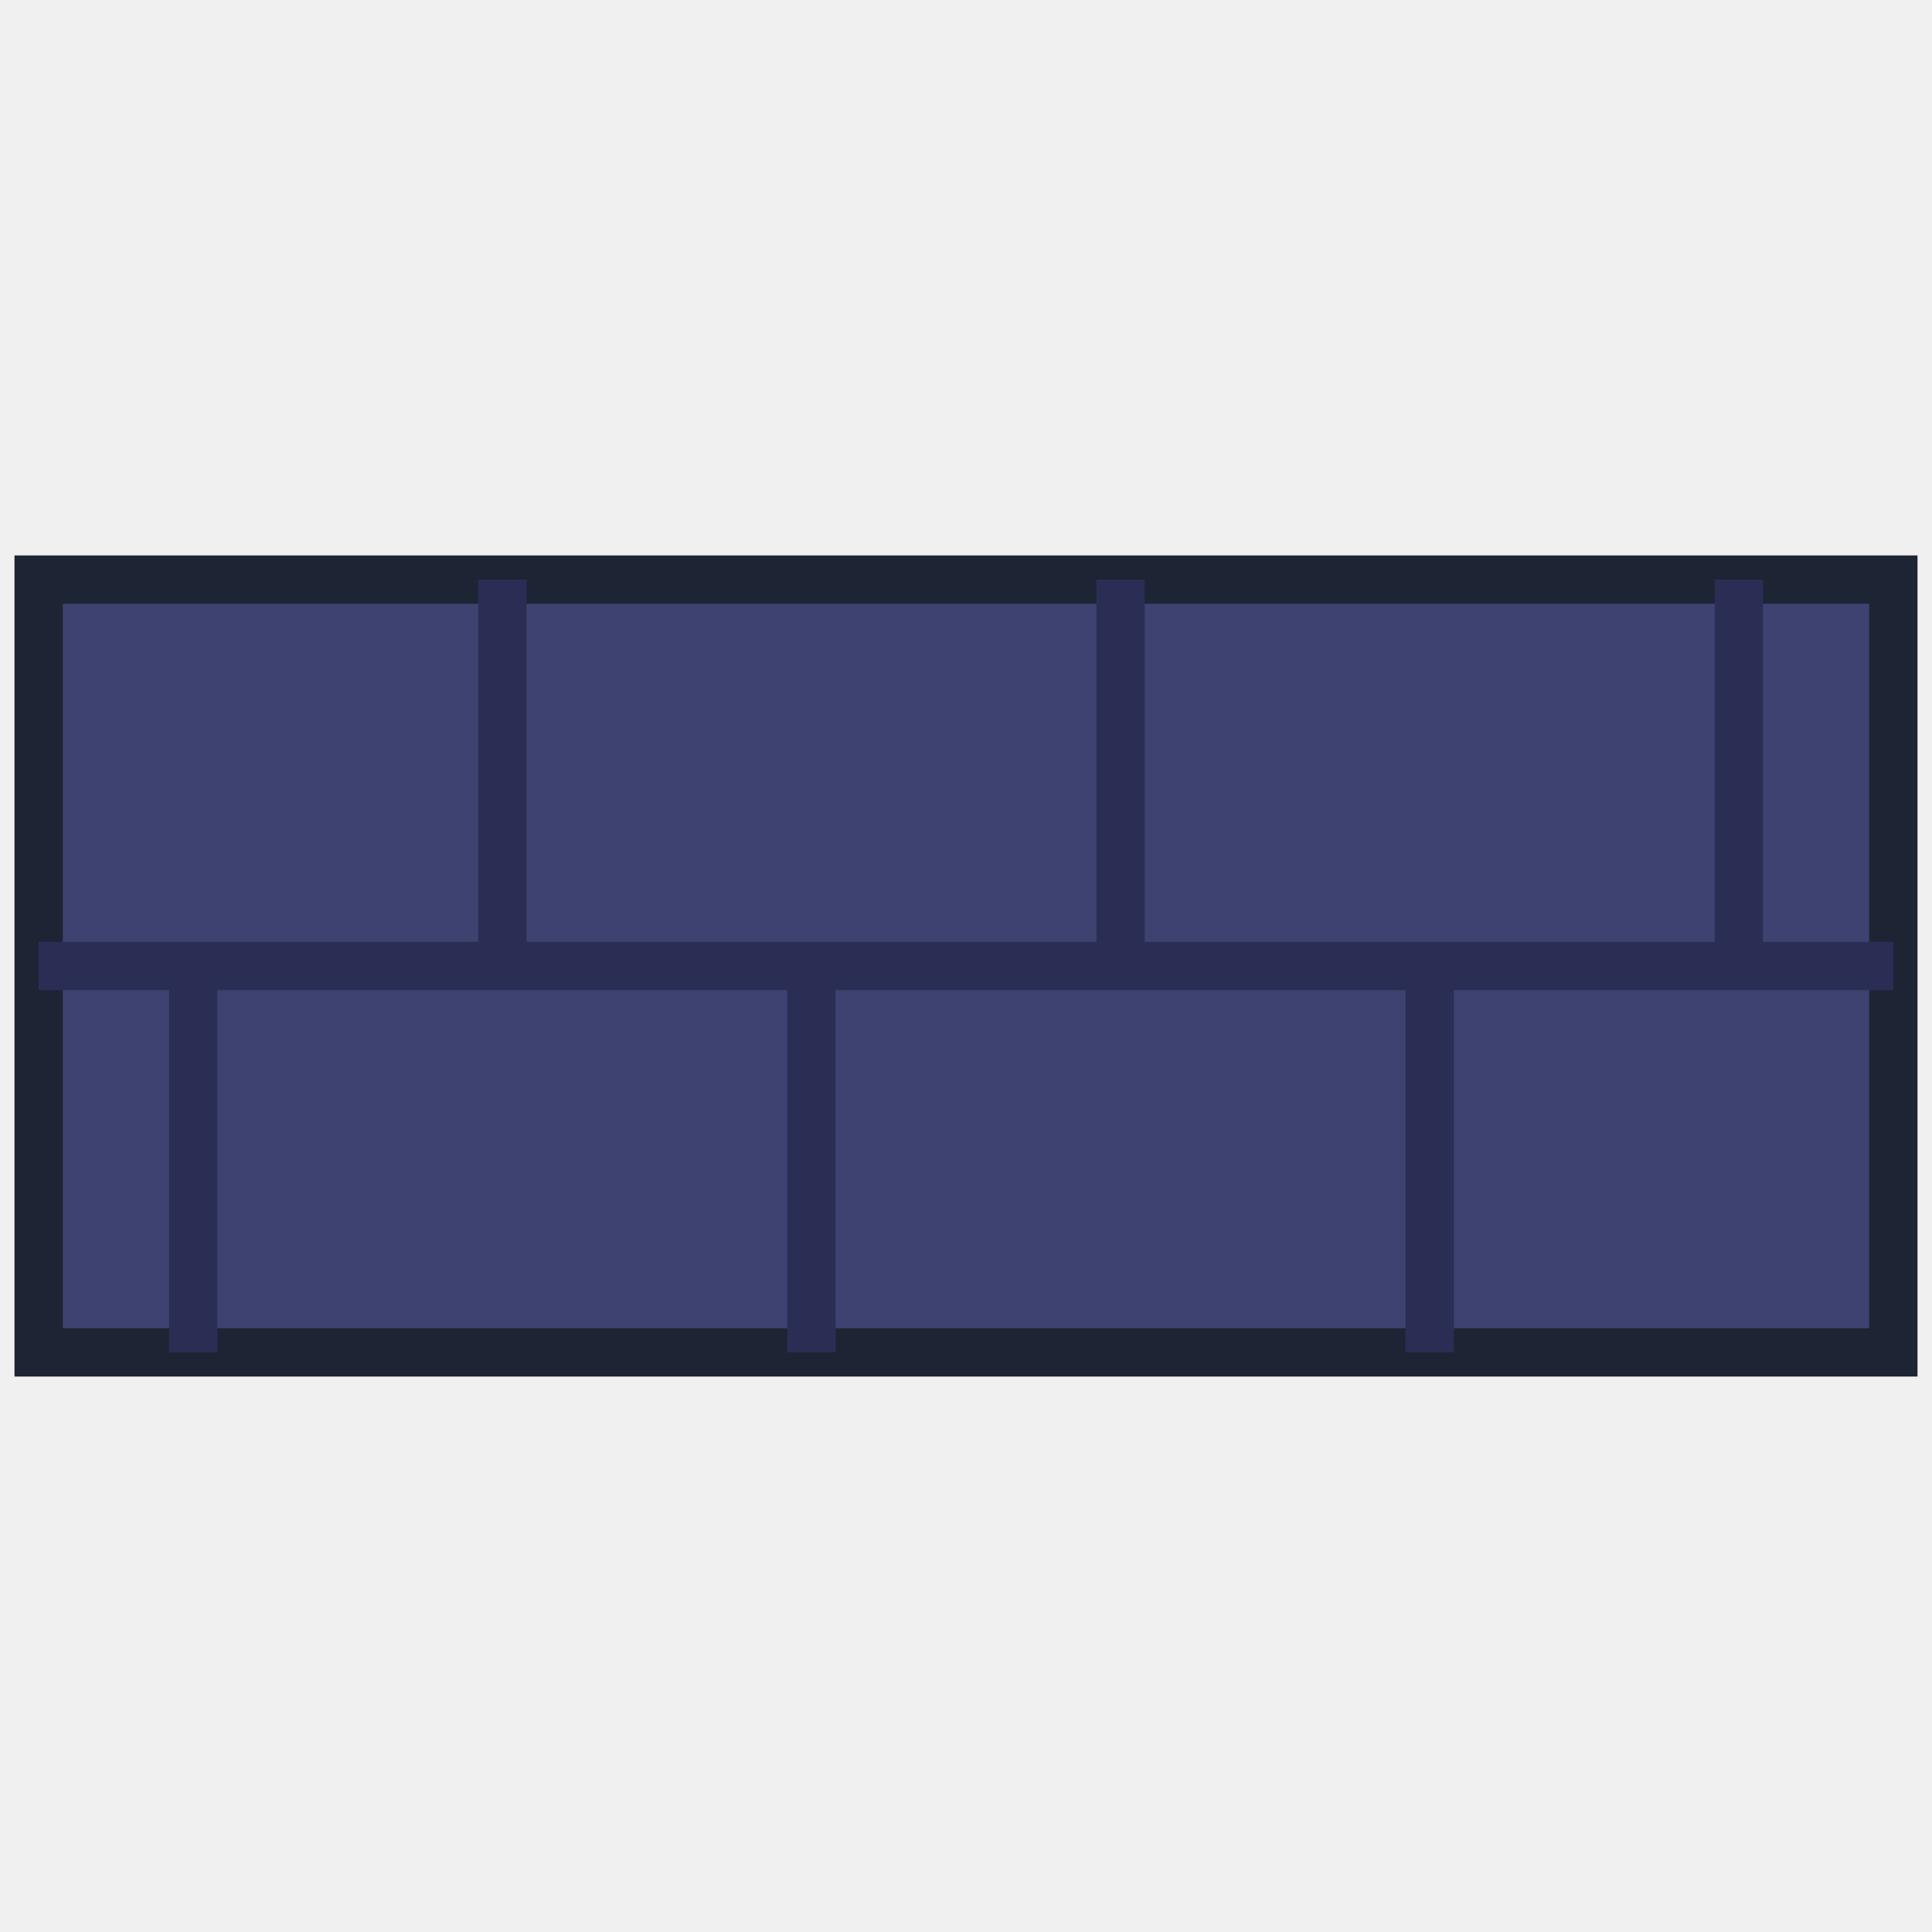
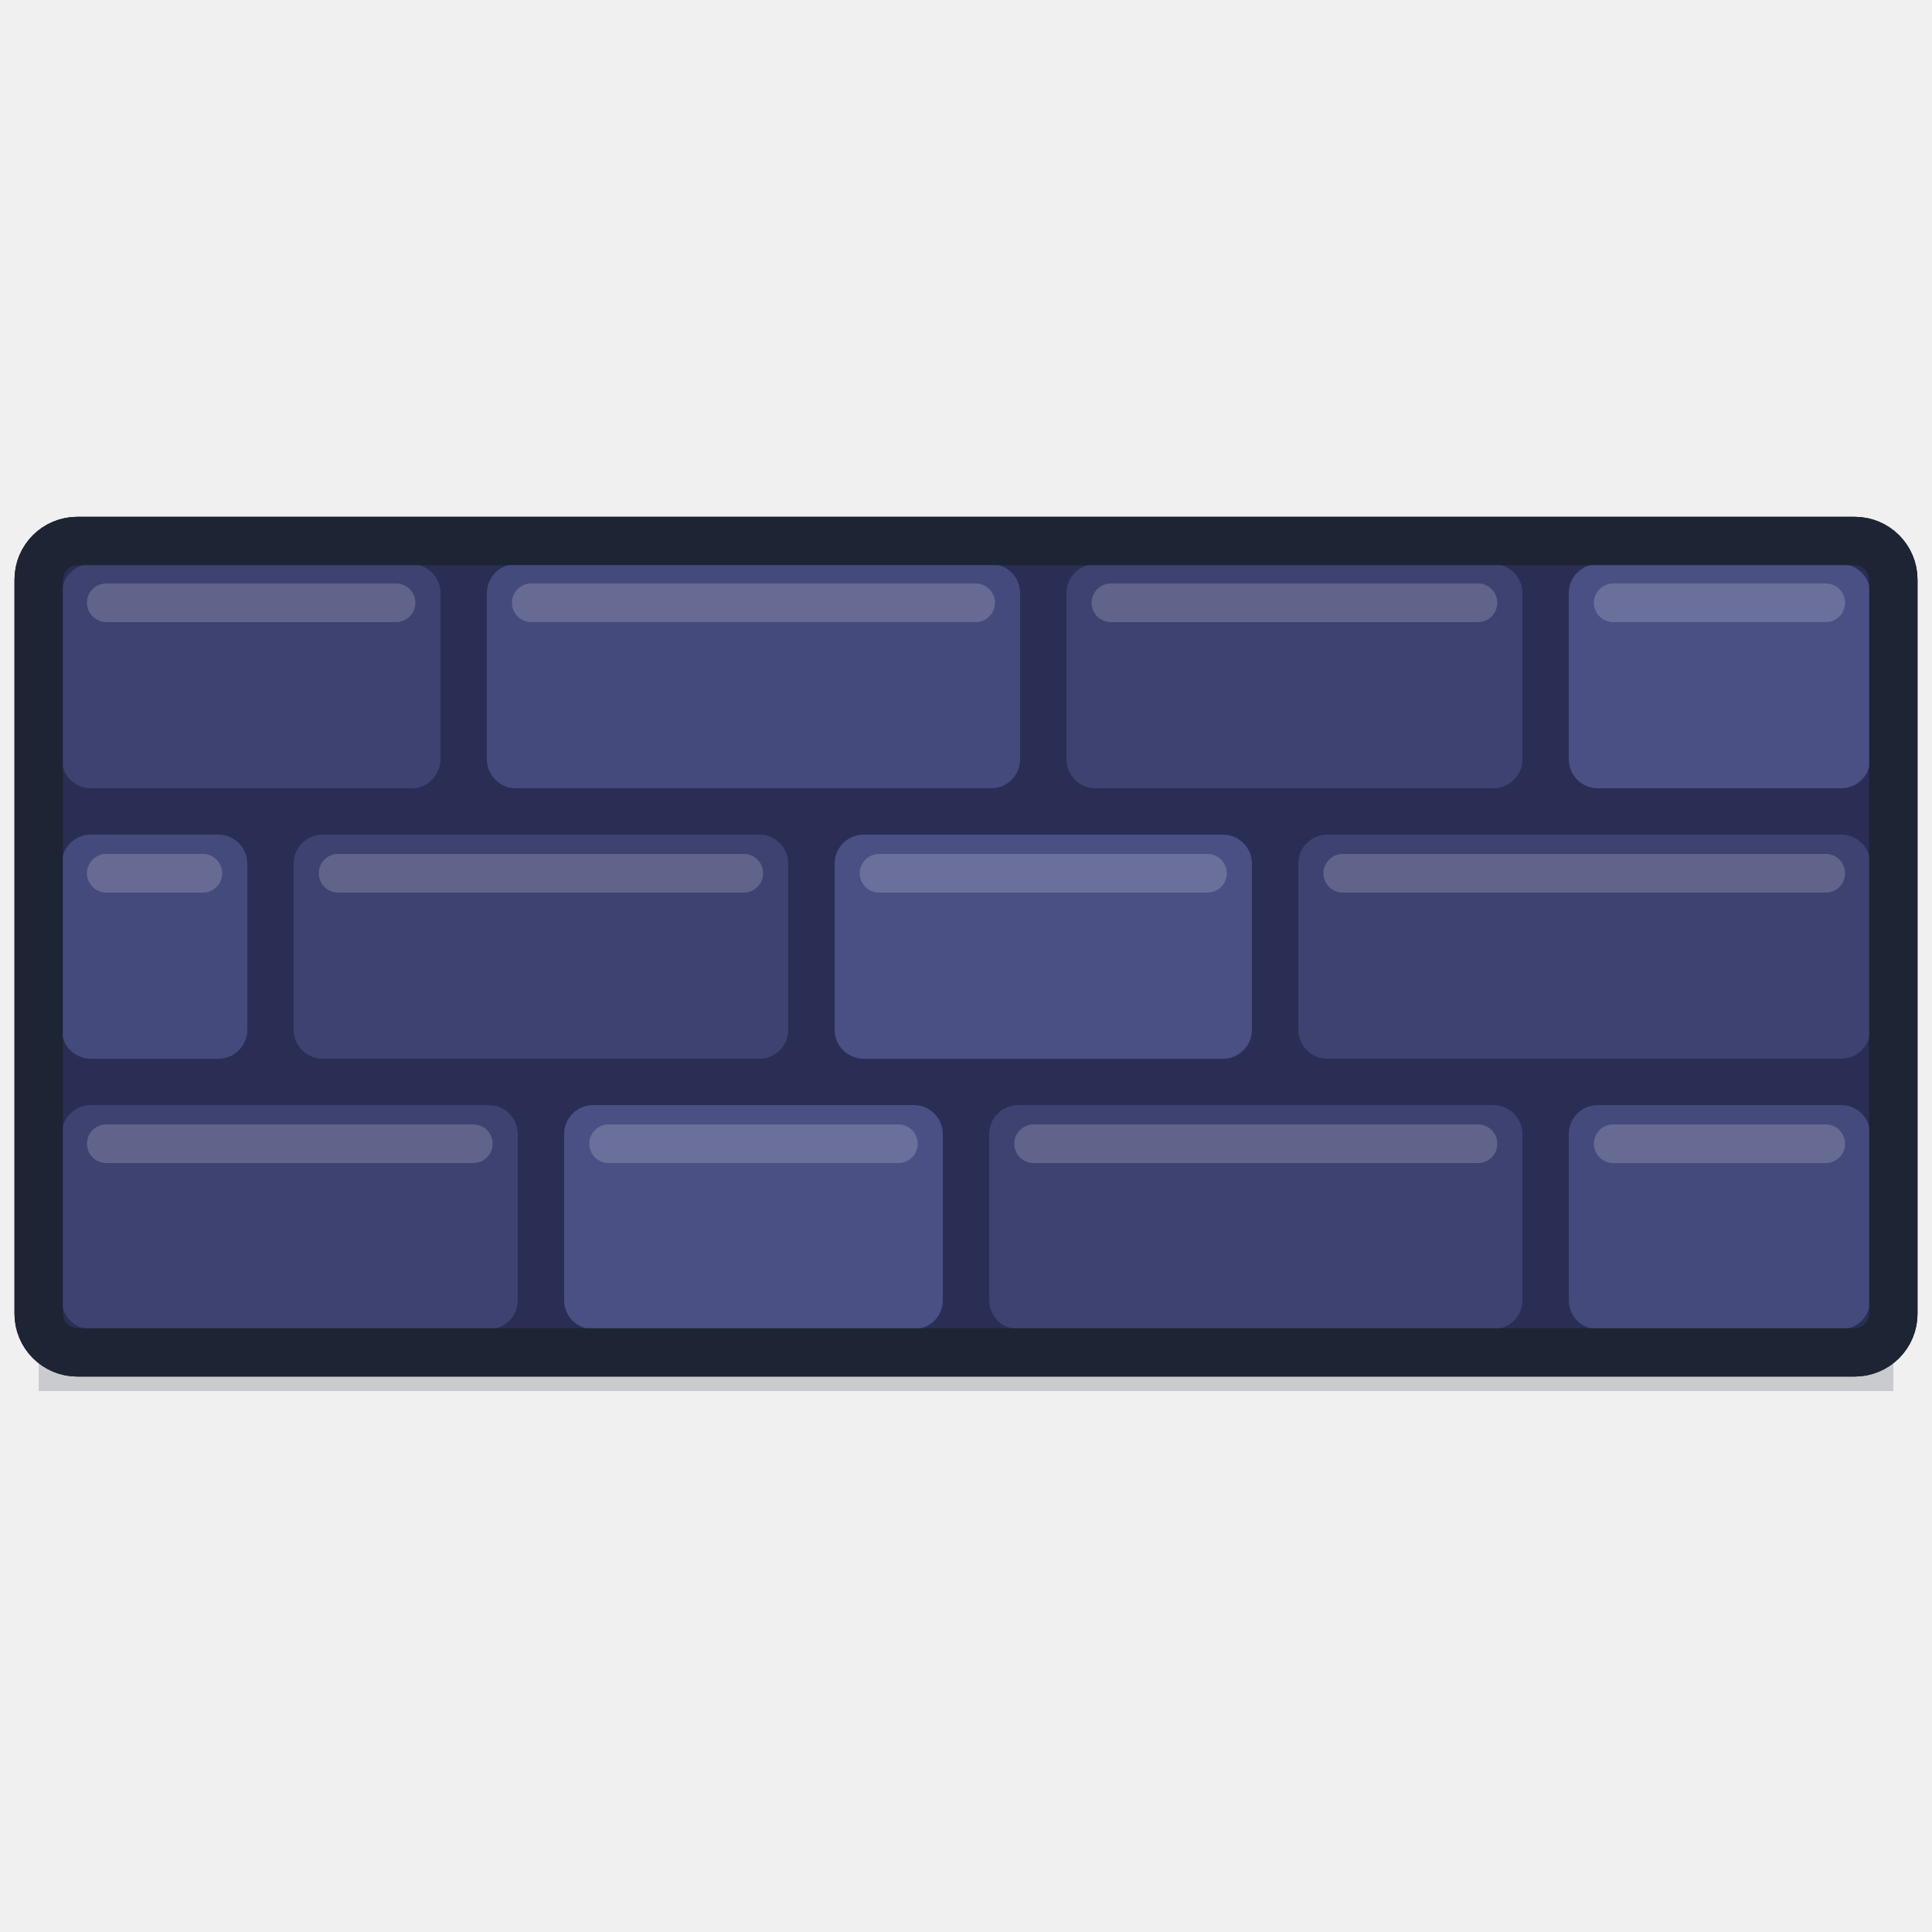
<svg xmlns="http://www.w3.org/2000/svg" viewBox="0 0 100 100" width="512" height="512">
-   <rect x="2" y="30" width="96" height="40" fill="#3d4270" stroke="#1d2433" stroke-width="2.5" />
-   <path d="M2 50 H98 M26 30 V50 M58 30 V50 M90 30 V50 M10 50 V70 M42 50 V70 M74 50 V70" stroke="#2a2e55" stroke-width="2.5" />
+   <rect x="2" y="66" width="96" height="6" fill="#1d2433" opacity=".18" />
+   <rect x="2" y="28" width="96" height="42" rx="2" fill="#2a2e55" stroke="#1d2433" stroke-width="2.5" stroke-linejoin="round" />
+   <rect x="3.2" y="29.2" width="19.6" height="11.6" rx="1.5" fill="#3d4270" />
+   <rect x="4.5" y="30.2" width="17" height="2" rx="1" fill="#fff" opacity=".18" />
+   <rect x="25.2" y="29.2" width="27.6" height="11.6" rx="1.5" fill="#454a7c" />
+   <rect x="26.5" y="30.2" width="25" height="2" rx="1" fill="#fff" opacity=".18" />
+   <rect x="55.2" y="29.2" width="23.6" height="11.6" rx="1.5" fill="#3d4270" />
+   <rect x="56.5" y="30.2" width="21" height="2" rx="1" fill="#fff" opacity=".18" />
+   <rect x="81.2" y="29.2" width="15.6" height="11.6" rx="1.5" fill="#4a5084" />
+   <rect x="82.5" y="30.2" width="13" height="2" rx="1" fill="#fff" opacity=".18" />
+   <rect x="3.2" y="43.2" width="9.6" height="11.6" rx="1.5" fill="#454a7c" />
+   <rect x="4.5" y="44.2" width="7" height="2" rx="1" fill="#fff" opacity=".18" />
+   <rect x="15.2" y="43.2" width="25.6" height="11.6" rx="1.5" fill="#3d4270" />
+   <rect x="16.5" y="44.2" width="23" height="2" rx="1" fill="#fff" opacity=".18" />
+   <rect x="43.2" y="43.2" width="21.6" height="11.6" rx="1.5" fill="#4a5084" />
+   <rect x="44.5" y="44.2" width="19" height="2" rx="1" fill="#fff" opacity=".18" />
+   <rect x="67.2" y="43.2" width="29.6" height="11.6" rx="1.5" fill="#3d4270" />
+   <rect x="68.5" y="44.2" width="27" height="2" rx="1" fill="#fff" opacity=".18" />
+   <rect x="3.2" y="57.2" width="23.6" height="11.6" rx="1.5" fill="#3d4270" />
+   <rect x="4.5" y="58.2" width="21" height="2" rx="1" fill="#fff" opacity=".18" />
+   <rect x="29.2" y="57.2" width="19.6" height="11.6" rx="1.5" fill="#4a5084" />
+   <rect x="30.5" y="58.2" width="17" height="2" rx="1" fill="#fff" opacity=".18" />
+   <rect x="51.2" y="57.2" width="27.6" height="11.6" rx="1.5" fill="#3d4270" />
+   <rect x="52.5" y="58.2" width="25" height="2" rx="1" fill="#fff" opacity=".18" />
+   <rect x="81.2" y="57.2" width="15.6" height="11.6" rx="1.5" fill="#454a7c" />
+   <rect x="82.5" y="58.2" width="13" height="2" rx="1" fill="#fff" opacity=".18" />
+   <rect x="2" y="28" width="96" height="42" rx="2" fill="none" stroke="#1d2433" stroke-width="2.5" stroke-linejoin="round" />
</svg>
